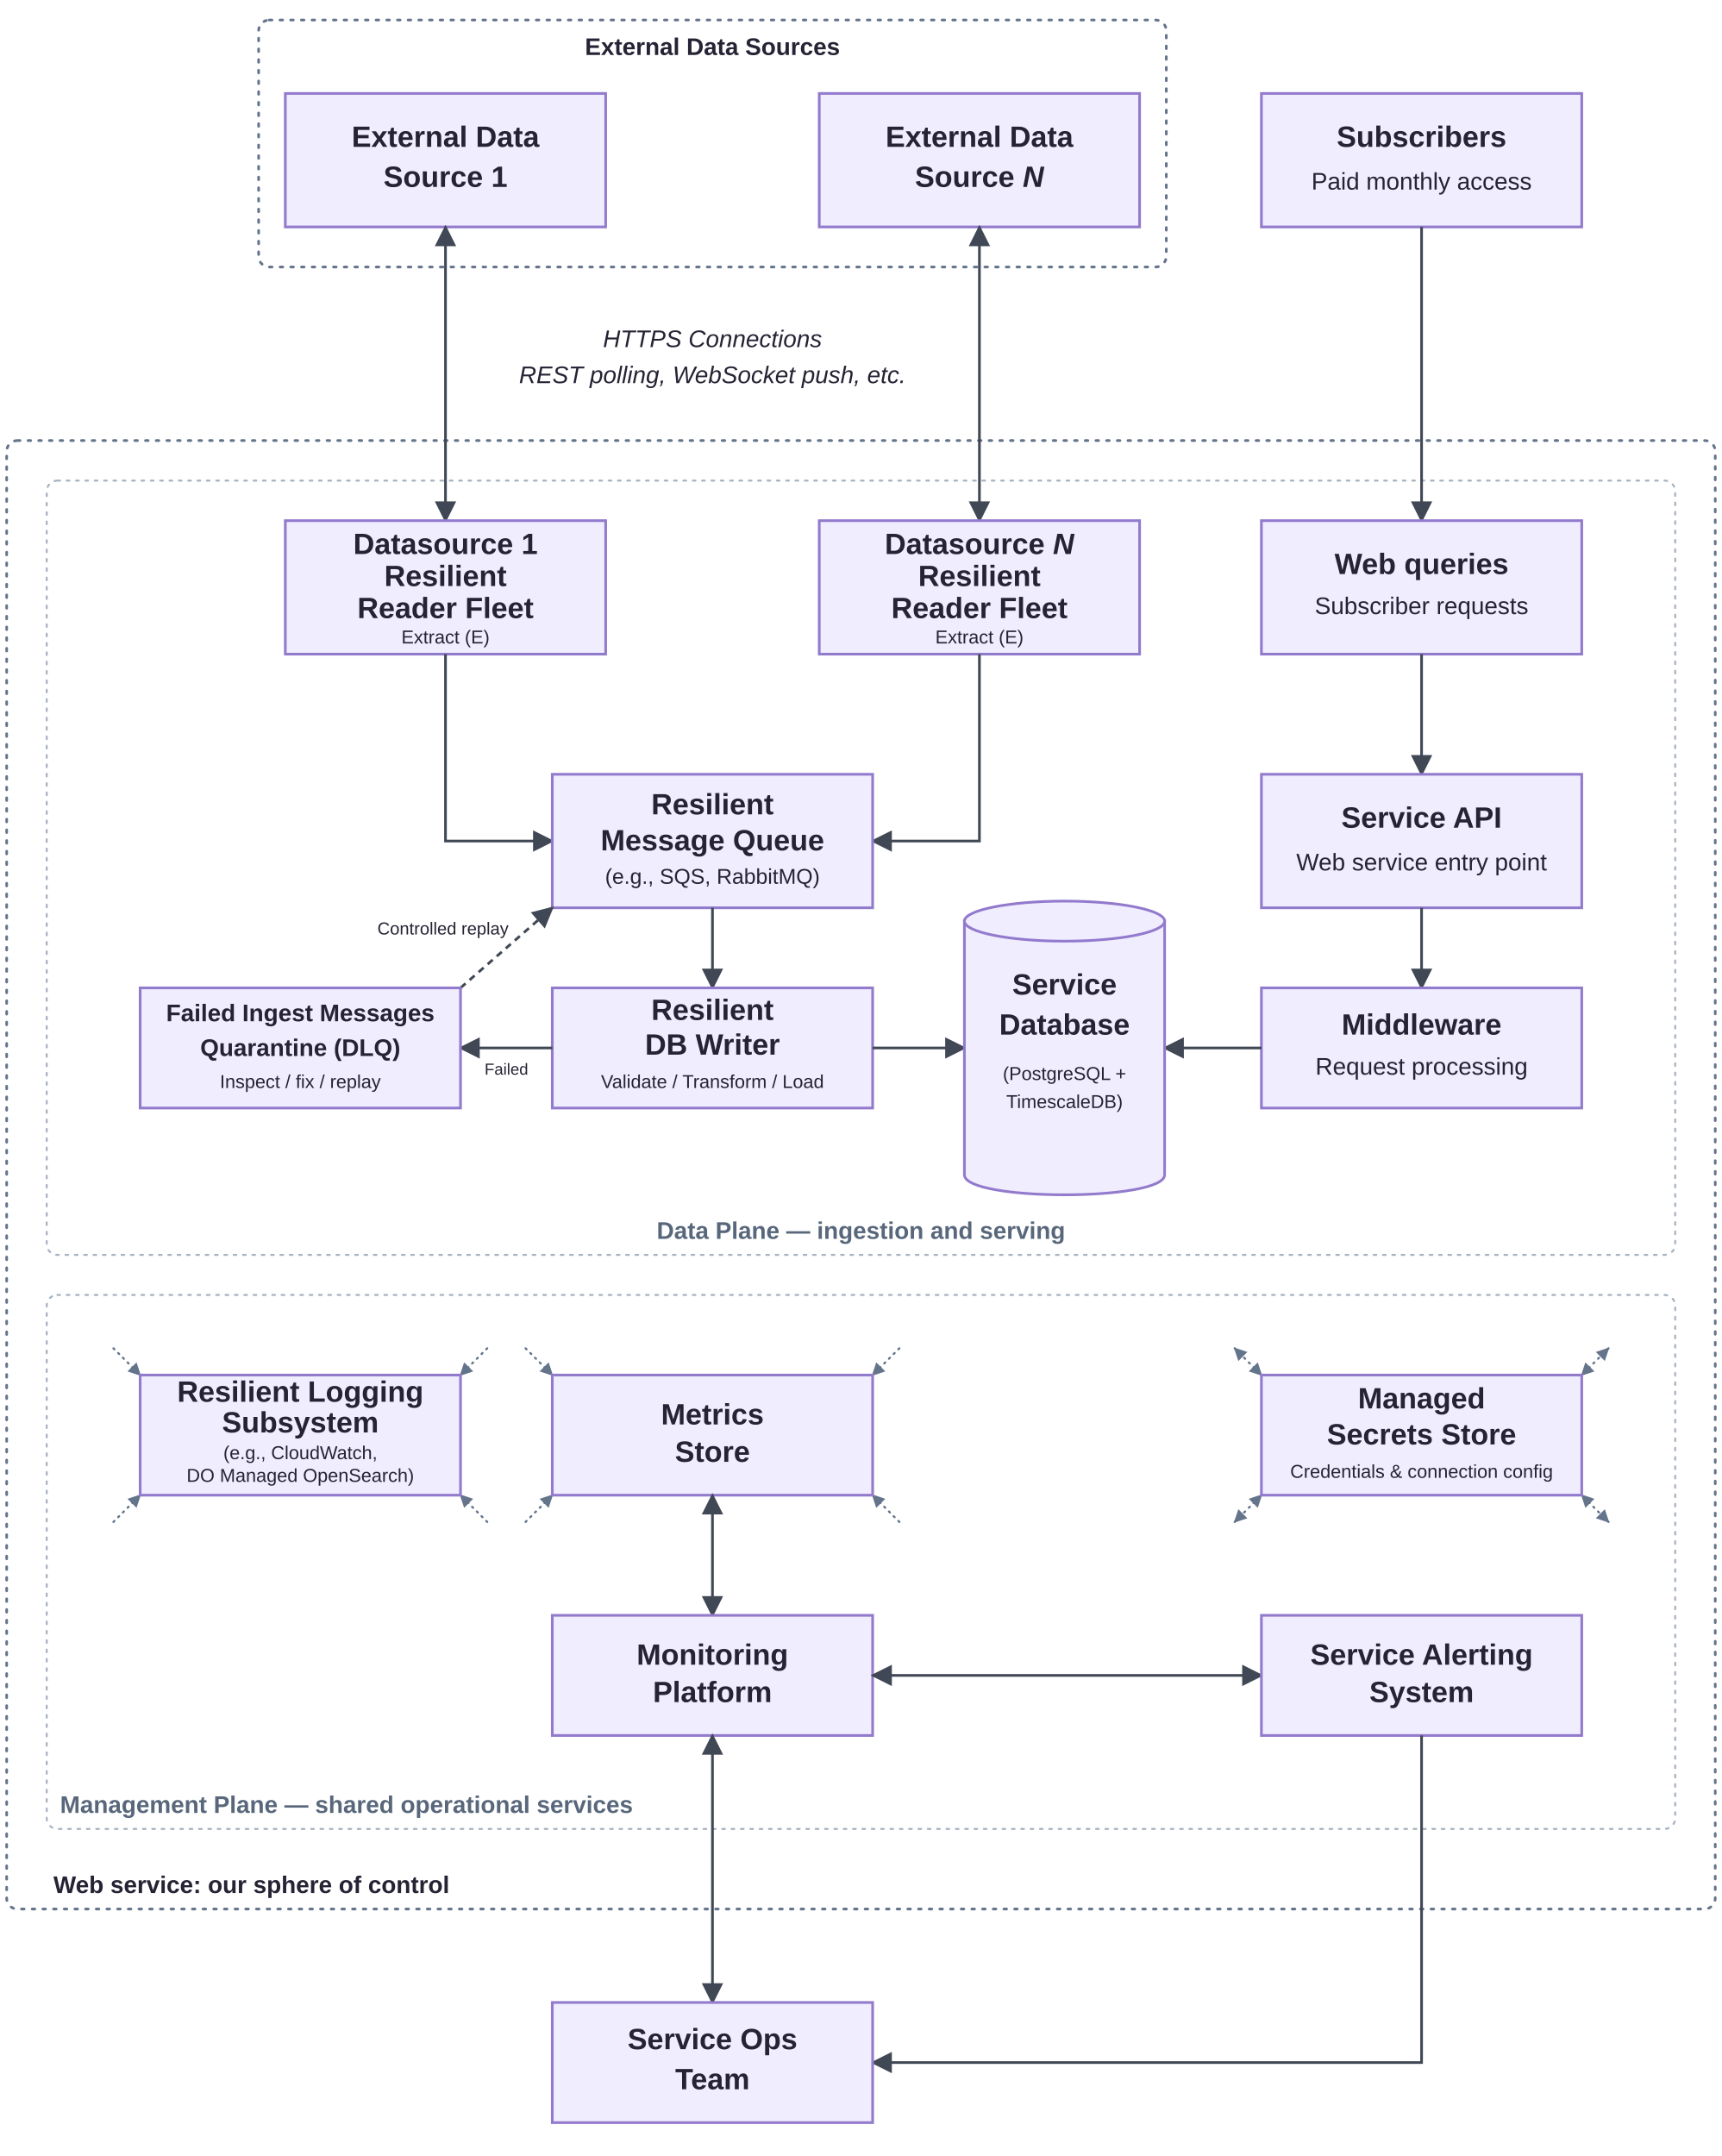
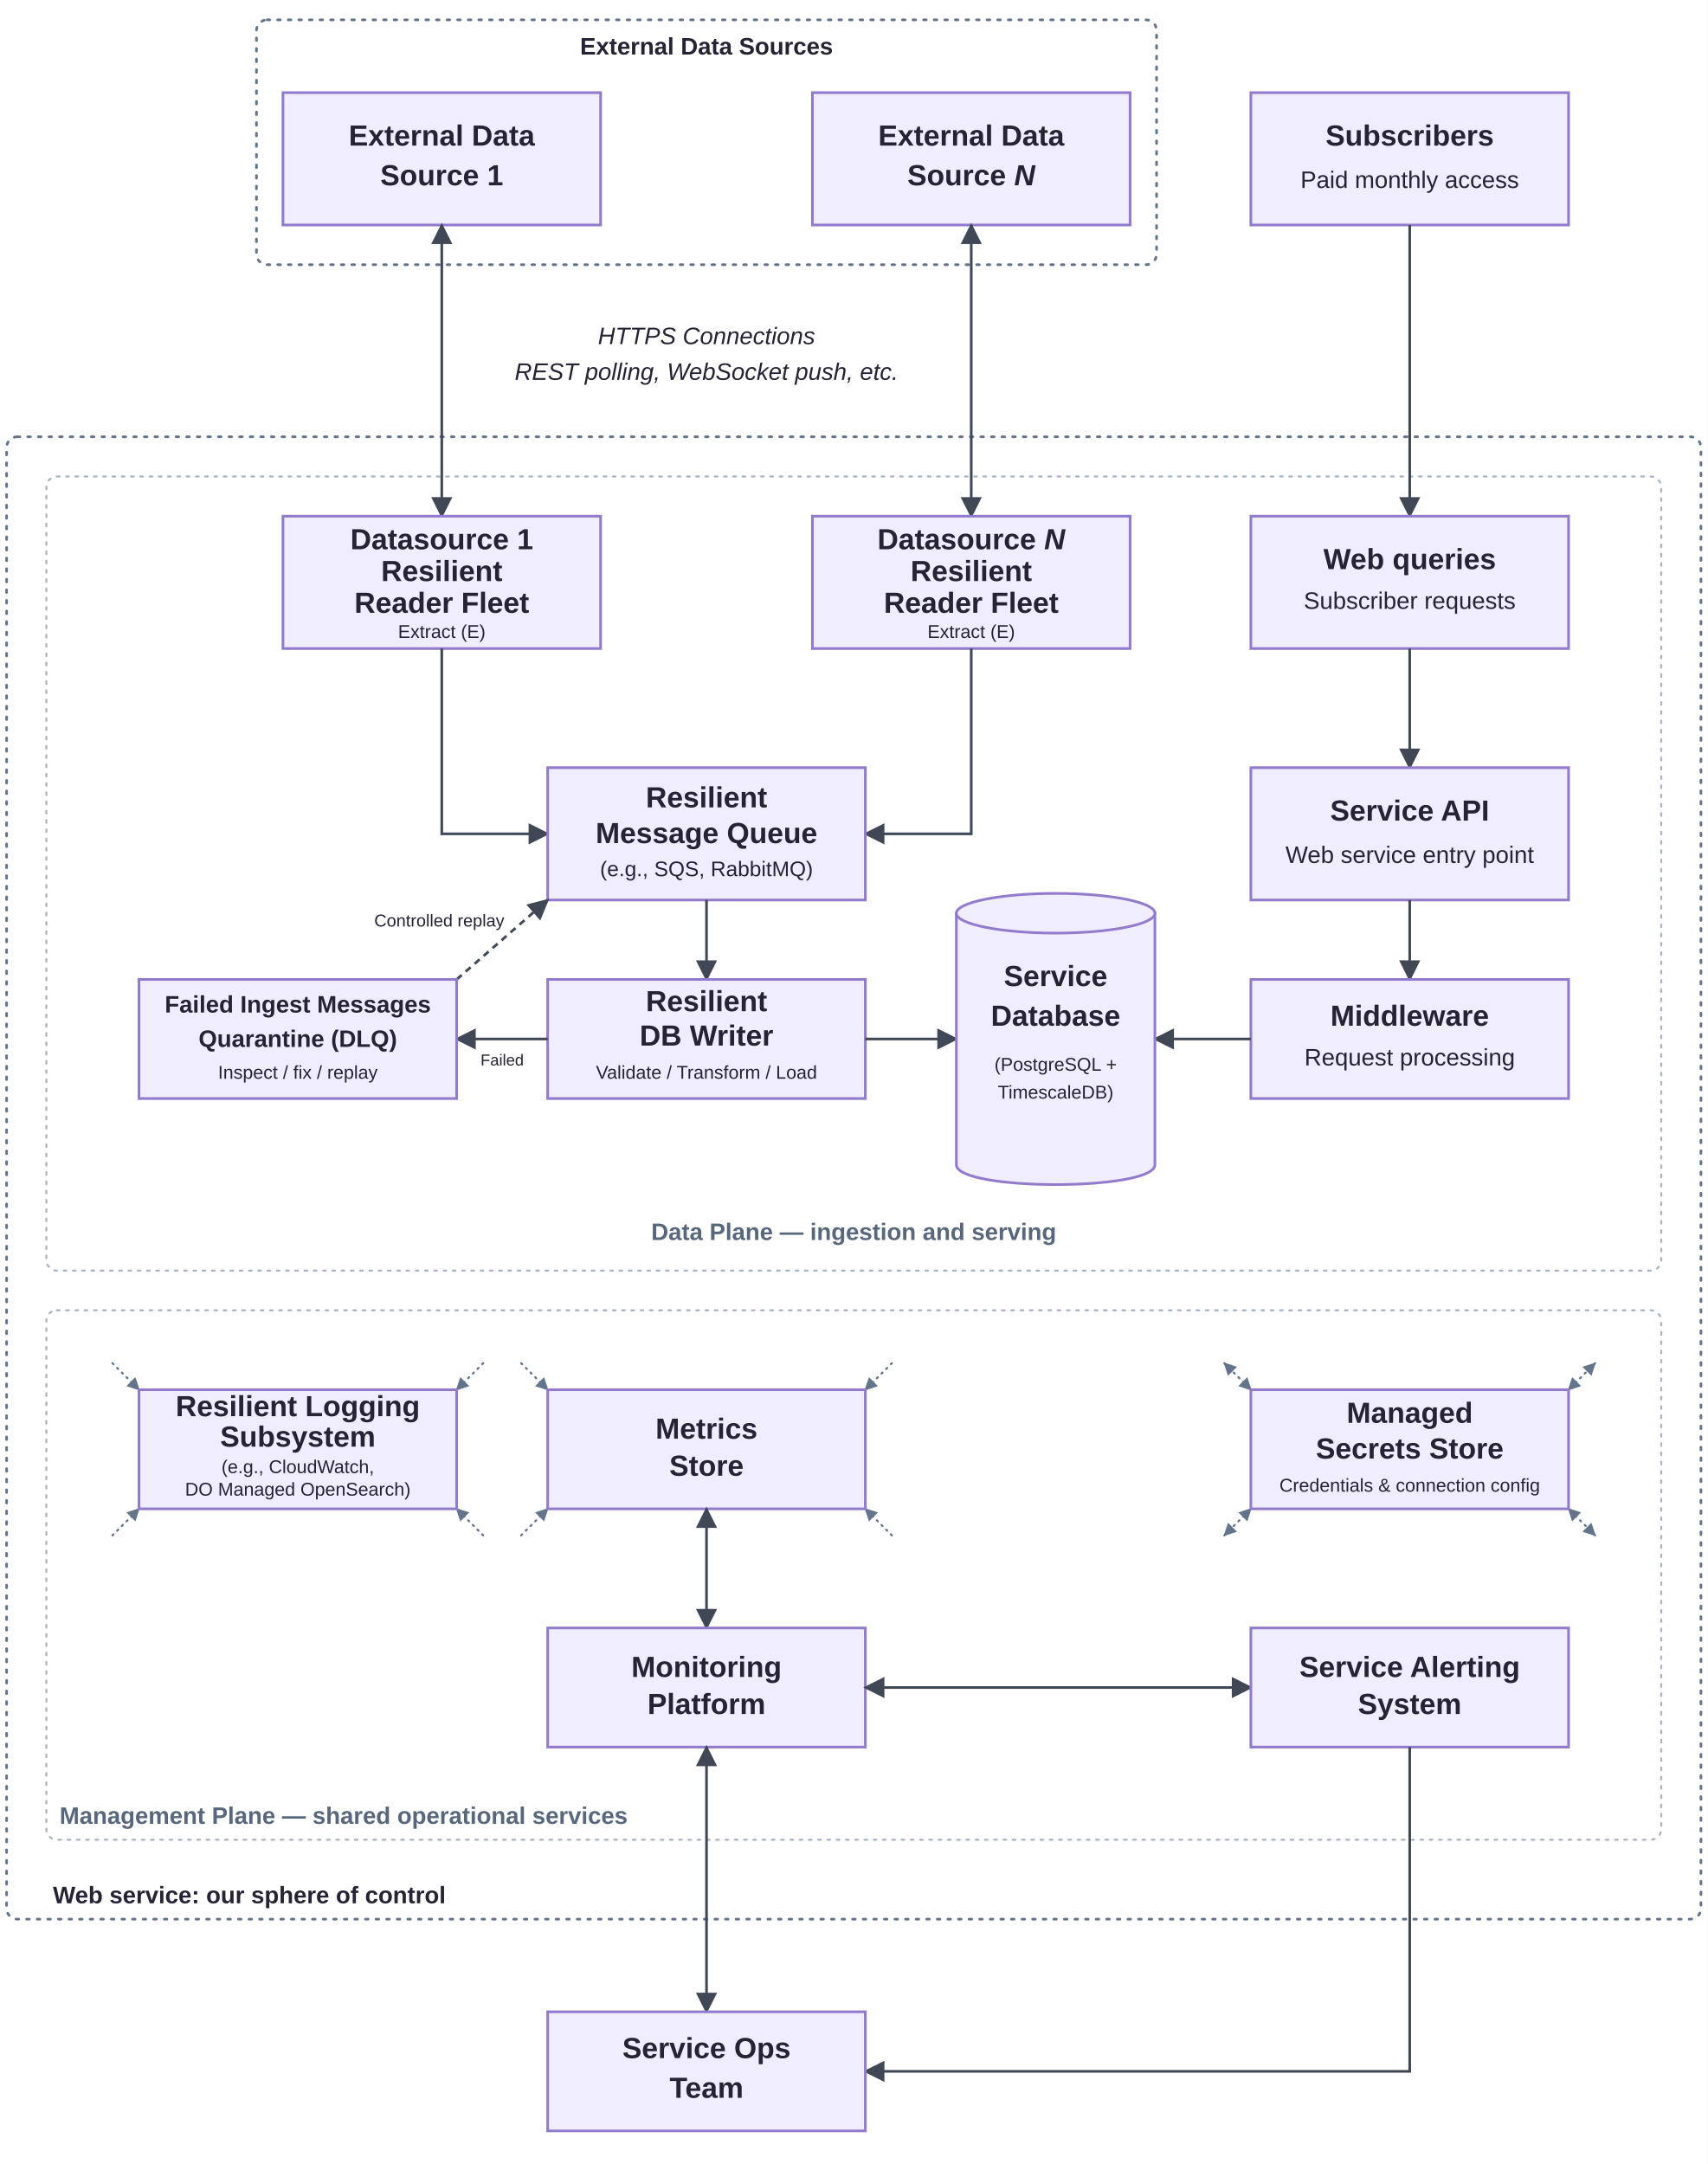
- <svg xmlns="http://www.w3.org/2000/svg" width="1290" height="1615" viewBox="0 0 1290 1615" role="img" aria-labelledby="diagram-title diagram-description">
+ <svg xmlns="http://www.w3.org/2000/svg" width="1290" height="1635" viewBox="0 0 1290 1635" role="img" aria-labelledby="diagram-title diagram-description">
  <defs>
    <marker id="arrow" viewBox="0 0 10 10" refX="9" refY="5" markerWidth="8" markerHeight="8" orient="auto-start-reverse">
      <path d="M 0 0 L 10 5 L 0 10 Z" fill="#414855" />
    </marker>
    <marker id="log-arrow" viewBox="0 0 10 10" refX="9" refY="5" markerWidth="6" markerHeight="6" orient="auto-start-reverse">
      <path d="M 0 0 L 10 5 L 0 10 Z" fill="#64748b" />
    </marker>
  </defs>
  <style>
    text { font-family: Arial, Helvetica, sans-serif; fill: #252334; text-anchor: middle; }
    .plane { fill: none; stroke: #a8b3c2; stroke-width: 1.5; stroke-dasharray: 2 5; stroke-linecap: round; }
    .plane-label { font-size: 18px; font-weight: 600; fill: #58677b; }
    .node { fill: #f0edff; stroke: #927acc; stroke-width: 2; }
    .title { font-size: 22px; font-weight: 600; }
    .detail { font-size: 18px; }
    .small { font-size: 16px; }
    .flow { fill: none; stroke: #414855; stroke-width: 2; marker-end: url(#arrow); }
    .both { marker-start: url(#arrow); }
    .replay { stroke-dasharray: 5 4; }
    .secrets-flow { fill: none; stroke: #64748b; stroke-width: 1.6; stroke-dasharray: 1 4; stroke-linecap: round; marker-start: url(#log-arrow); marker-end: url(#log-arrow); }
    .log-flow, .metric-flow { fill: none; stroke: #64748b; stroke-width: 1.6; stroke-dasharray: 1 4; stroke-linecap: round; marker-end: url(#log-arrow); }
  </style>
-   <rect width="1290" height="1615" fill="#ffffff" />
+   <rect width="1290" height="1635" fill="#ffffff" />
  <g aria-label="External Data Sources">
    <rect x="193.75" y="15" width="680" height="185" rx="8" fill="none" stroke="#64748b" stroke-width="2" stroke-dasharray="2 6" stroke-linecap="round" />
    <text x="533.75" y="45" dominant-baseline="text-after-edge" style="font-size: 18px; font-weight: 600;">External Data Sources</text>
  </g>
  <g transform="translate(0, 30)">
    <g aria-label="External Data Source 1">
      <rect class="node" x="213.75" y="40" width="240" height="100" />
      <text class="title" x="333.75" y="80">External Data</text>
      <text class="title" x="333.75" y="110">Source 1</text>
    </g>
    <g aria-label="External Data Source N">
      <rect class="node" x="613.75" y="40" width="240" height="100" />
      <text class="title" x="733.75" y="80">External Data</text>
      <text class="title" x="733.75" y="110">Source <tspan font-style="italic">N</tspan>
      </text>
    </g>
    <g aria-label="Subscribers">
      <rect class="node" x="945" y="40" width="240" height="100" />
      <text class="title" x="1065" y="80">Subscribers</text>
      <text class="detail" x="1065" y="112">Paid monthly access</text>
    </g>
    <g transform="translate(0, 50)">
-       <rect x="5" y="250" width="1280" height="1100" rx="8" fill="none" stroke="#64748b" stroke-width="2" stroke-dasharray="2 6" stroke-linecap="round" />
-       <text x="40" y="1338" style="text-anchor: start; font-size: 18px; font-weight: 600;">Web service: our sphere of control</text>
+       <rect x="5" y="250" width="1280" height="1120" rx="8" fill="none" stroke="#64748b" stroke-width="2" stroke-dasharray="2 6" stroke-linecap="round" />
+       <text x="40" y="1358" style="text-anchor: start; font-size: 18px; font-weight: 600;">Web service: our sphere of control</text>
      <g aria-label="Data Plane: ingestion and serving">
-         <rect class="plane" x="35" y="280" width="1220" height="580" rx="8" />
-         <text class="plane-label" x="645" y="848">Data Plane — ingestion and serving</text>
+         <rect class="plane" x="35" y="280" width="1220" height="600" rx="8" />
+         <text class="plane-label" x="645" y="845" dominant-baseline="text-before-edge">Data Plane — ingestion and serving</text>
      </g>
      <g aria-label="Management Plane: shared operational services">
-         <rect class="plane" x="35" y="890" width="1220" height="400" rx="8" />
-         <text class="plane-label" x="45" y="1278" style="text-anchor: start;">Management Plane — shared operational services</text>
+         <rect class="plane" x="35" y="910" width="1220" height="400" rx="8" />
+         <text class="plane-label" x="45" y="1298" style="text-anchor: start;">Management Plane — shared operational services</text>
      </g>
      <path class="flow both" d="M 333.75 90 V 310" />
      <path class="flow both" d="M 733.75 90 V 310" />
      <g aria-label="HTTPS Connections: REST polling, WebSocket push, etc." font-style="italic">
        <text class="detail" x="533.75" y="180">HTTPS Connections</text>
        <text class="detail" x="533.75" y="207">REST polling, WebSocket push, etc.</text>
      </g>
      <path class="flow" d="M 1065 90 V 310" />
      <g transform="translate(0, 30)">
        <g aria-label="Datasource 1 Resilient Reader Fleet">
          <rect class="node" x="213.75" y="280" width="240" height="100" />
          <text class="title" x="333.75" y="305">Datasource 1</text>
          <text class="title" x="333.75" y="329">Resilient</text>
          <text class="title" x="333.75" y="353">Reader Fleet</text>
          <text x="333.75" y="372" style="font-size: 14px;">Extract (E)</text>
        </g>
        <g aria-label="Datasource N Resilient Reader Fleet">
          <rect class="node" x="613.75" y="280" width="240" height="100" />
          <text class="title" x="733.75" y="305">Datasource <tspan font-style="italic">N</tspan>
          </text>
          <text class="title" x="733.75" y="329">Resilient</text>
          <text class="title" x="733.75" y="353">Reader Fleet</text>
          <text x="733.75" y="372" style="font-size: 14px;">Extract (E)</text>
        </g>
        <g aria-label="Web queries">
          <rect class="node" x="945" y="280" width="240" height="100" />
          <text class="title" x="1065" y="320">Web queries</text>
          <text class="detail" x="1065" y="350">Subscriber requests</text>
        </g>
        <path class="flow" d="M 333.75 380 V 520 H 413.75" />
        <path class="flow" d="M 733.75 380 V 520 H 653.75" />
        <path class="flow" d="M 1065 380 V 470" />
        <g aria-label="Resilient message queue">
          <rect class="node" x="413.75" y="470" width="240" height="100" />
          <text class="title" x="533.75" y="500">Resilient</text>
          <text class="title" x="533.75" y="527">Message Queue</text>
          <text class="small" x="533.75" y="552">(e.g., SQS, RabbitMQ)</text>
        </g>
        <g aria-label="Service API">
          <rect class="node" x="945" y="470" width="240" height="100" />
          <text class="title" x="1065" y="510">Service API</text>
          <text class="detail" x="1065" y="542">Web service entry point</text>
        </g>
        <path class="flow" d="M 533.75 570 V 630" />
        <path class="flow" d="M 1065 570 V 630" />
        <g aria-label="Resilient database writer">
          <rect class="node" x="413.75" y="630" width="240" height="90" />
          <text class="title" x="533.75" y="654">Resilient</text>
          <text class="title" x="533.75" y="680">DB Writer</text>
          <text x="533.75" y="705" style="font-size: 14px;">Validate / Transform / Load</text>
        </g>
        <path class="flow" d="M 413.75 675 H 345" />
        <text x="379.375" y="695" style="font-size: 12px;">Failed</text>
        <path class="flow replay" d="M 345 630 L 413.75 570" />
        <text x="331.875" y="590" style="font-size: 13px;">Controlled replay</text>
        <g aria-label="Failed Ingest Messages / Quarantine, dead-letter queue">
          <rect class="node" x="105" y="630" width="240" height="90" />
          <text x="225" y="655" style="font-size: 18px; font-weight: 600;">Failed Ingest Messages</text>
          <text x="225" y="681" style="font-size: 18px; font-weight: 600;">Quarantine (DLQ)</text>
          <text x="225" y="705" style="font-size: 14px;">Inspect / fix / replay</text>
        </g>
        <g aria-label="Middleware">
          <rect class="node" x="945" y="630" width="240" height="90" />
          <text class="title" x="1065" y="665">Middleware</text>
          <text class="detail" x="1065" y="695">Request processing</text>
        </g>
        <path class="flow" d="M 653.75 675 H 722.5" />
        <path class="flow" d="M 945 675 H 872.5" />
        <g aria-label="Service database, PostgreSQL and TimescaleDB">
          <path class="node" d="M 722.5 580 V 770 C 722.5 790 872.5 790 872.5 770 V 580 Z" />
          <ellipse class="node" cx="797.5" cy="580" rx="75" ry="15" />
          <text class="title" x="797.5" y="635">Service</text>
          <text class="title" x="797.5" y="665">Database</text>
          <text x="797.5" y="699" style="font-size: 14px;">(PostgreSQL +</text>
          <text x="797.5" y="720" style="font-size: 14px;">TimescaleDB)</text>
        </g>
-         <g transform="translate(255, 290)">
+         <g transform="translate(255, 310)">
          <g aria-label="Components request and receive credentials from the Managed Secrets Store">
            <path class="secrets-flow" d="M 670 610 L 690 630" />
            <path class="secrets-flow" d="M 950 610 L 930 630" />
            <path class="secrets-flow" d="M 670 740 L 690 720" />
            <path class="secrets-flow" d="M 950 740 L 930 720" />
          </g>
          <g aria-label="Managed Secrets Store: credentials and connection configuration">
            <rect class="node" x="690" y="630" width="240" height="90" />
            <text class="title" x="810" y="655">Managed</text>
            <text class="title" x="810" y="682">Secrets Store</text>
            <text x="810" y="707" style="font-size: 14px;">Credentials &amp; connection config</text>
          </g>
        </g>
-         <g transform="translate(-552.5, 290)">
+         <g transform="translate(-552.5, 310)">
          <g aria-label="Every component sends logs to the Resilient Logging Subsystem">
            <path class="log-flow" d="M 637.5 610 L 657.5 630" />
            <path class="log-flow" d="M 917.5 610 L 897.5 630" />
            <path class="log-flow" d="M 637.5 740 L 657.5 720" />
            <path class="log-flow" d="M 917.5 740 L 897.5 720" />
          </g>
          <g aria-label="Resilient Logging Subsystem">
            <rect class="node" x="657.5" y="630" width="240" height="90" />
            <text class="title" x="777.5" y="650">Resilient Logging</text>
            <text class="title" x="777.5" y="673">Subsystem</text>
            <text x="777.5" y="693" style="font-size: 14px;">(e.g., CloudWatch,</text>
            <text x="777.5" y="710" style="font-size: 14px;">DO Managed OpenSearch)</text>
          </g>
        </g>
-         <g transform="translate(348.75, -220)">
+         <g transform="translate(348.75, -200)">
          <g aria-label="Metrics from every component reach the shared Metrics Store">
            <path class="metric-flow" d="M 45 1120 L 65 1140" />
            <path class="metric-flow" d="M 325 1120 L 305 1140" />
            <path class="metric-flow" d="M 45 1250 L 65 1230" />
            <path class="metric-flow" d="M 325 1250 L 305 1230" />
          </g>
          <g aria-label="Metrics Store">
            <rect class="node" x="65" y="1140" width="240" height="90" />
            <text class="title" x="185" y="1177">Metrics</text>
            <text class="title" x="185" y="1205">Store</text>
          </g>
        </g>
-         <path class="flow both" d="M 533.75 1010 V 1100" />
-         <g transform="translate(0, -40)">
+         <path class="flow both" d="M 533.75 1030 V 1120" />
+         <g transform="translate(0, -20)">
          <g aria-label="Monitoring Platform">
            <rect class="node" x="413.75" y="1140" width="240" height="90" />
            <text class="title" x="533.75" y="1177">Monitoring</text>
            <text class="title" x="533.75" y="1205">Platform</text>
          </g>
          <path class="flow both" d="M 653.75 1185 H 945" />
          <g aria-label="Service Alerting System">
            <rect class="node" x="945" y="1140" width="240" height="90" />
            <text class="title" x="1065" y="1177">Service Alerting</text>
            <text class="title" x="1065" y="1205">System</text>
          </g>
        </g>
-         <path class="flow both" d="M 533.75 1190 V 1390" />
-         <path class="flow" d="M 1065 1190 V 1435 H 653.75" />
+         <path class="flow both" d="M 533.75 1210 V 1410" />
+         <path class="flow" d="M 1065 1210 V 1455 H 653.75" />
        <g aria-label="Service Ops Team">
-           <rect class="node" x="413.75" y="1390" width="240" height="90" />
-           <text class="title" x="533.75" y="1425">Service Ops</text>
-           <text class="title" x="533.75" y="1455">Team</text>
+           <rect class="node" x="413.75" y="1410" width="240" height="90" />
+           <text class="title" x="533.75" y="1445">Service Ops</text>
+           <text class="title" x="533.75" y="1475">Team</text>
        </g>
      </g>
    </g>
  </g>
</svg>
